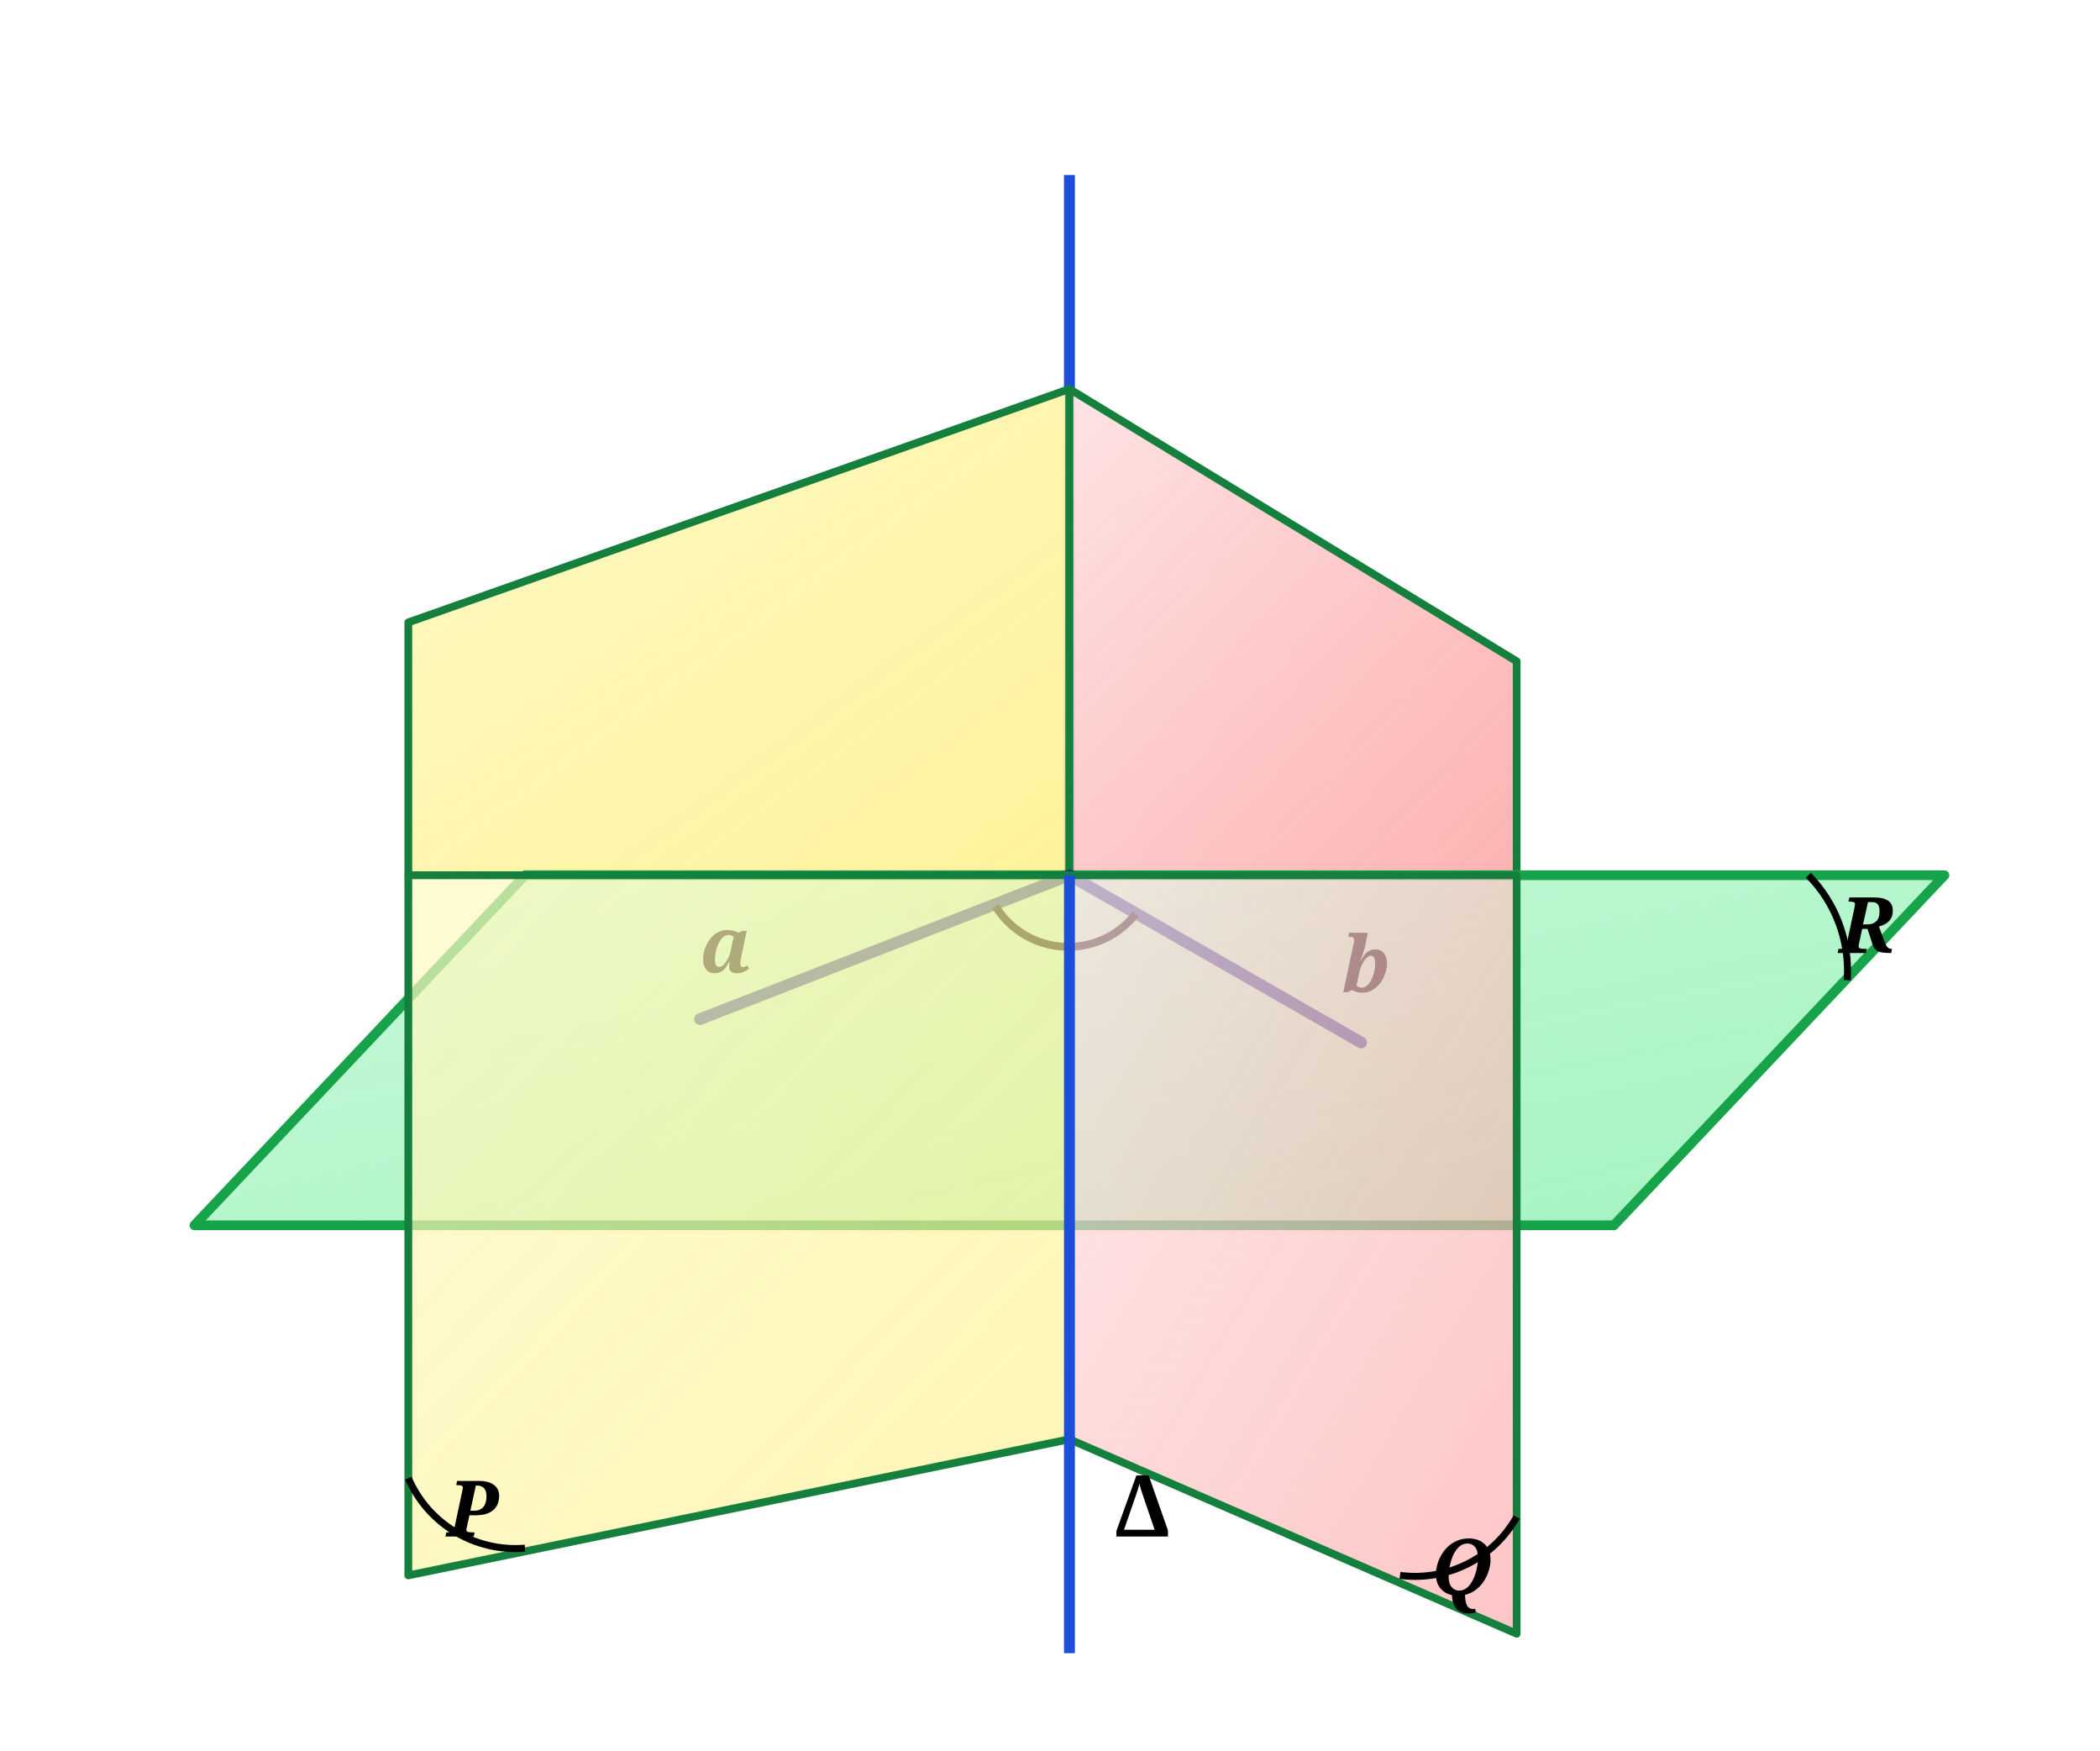
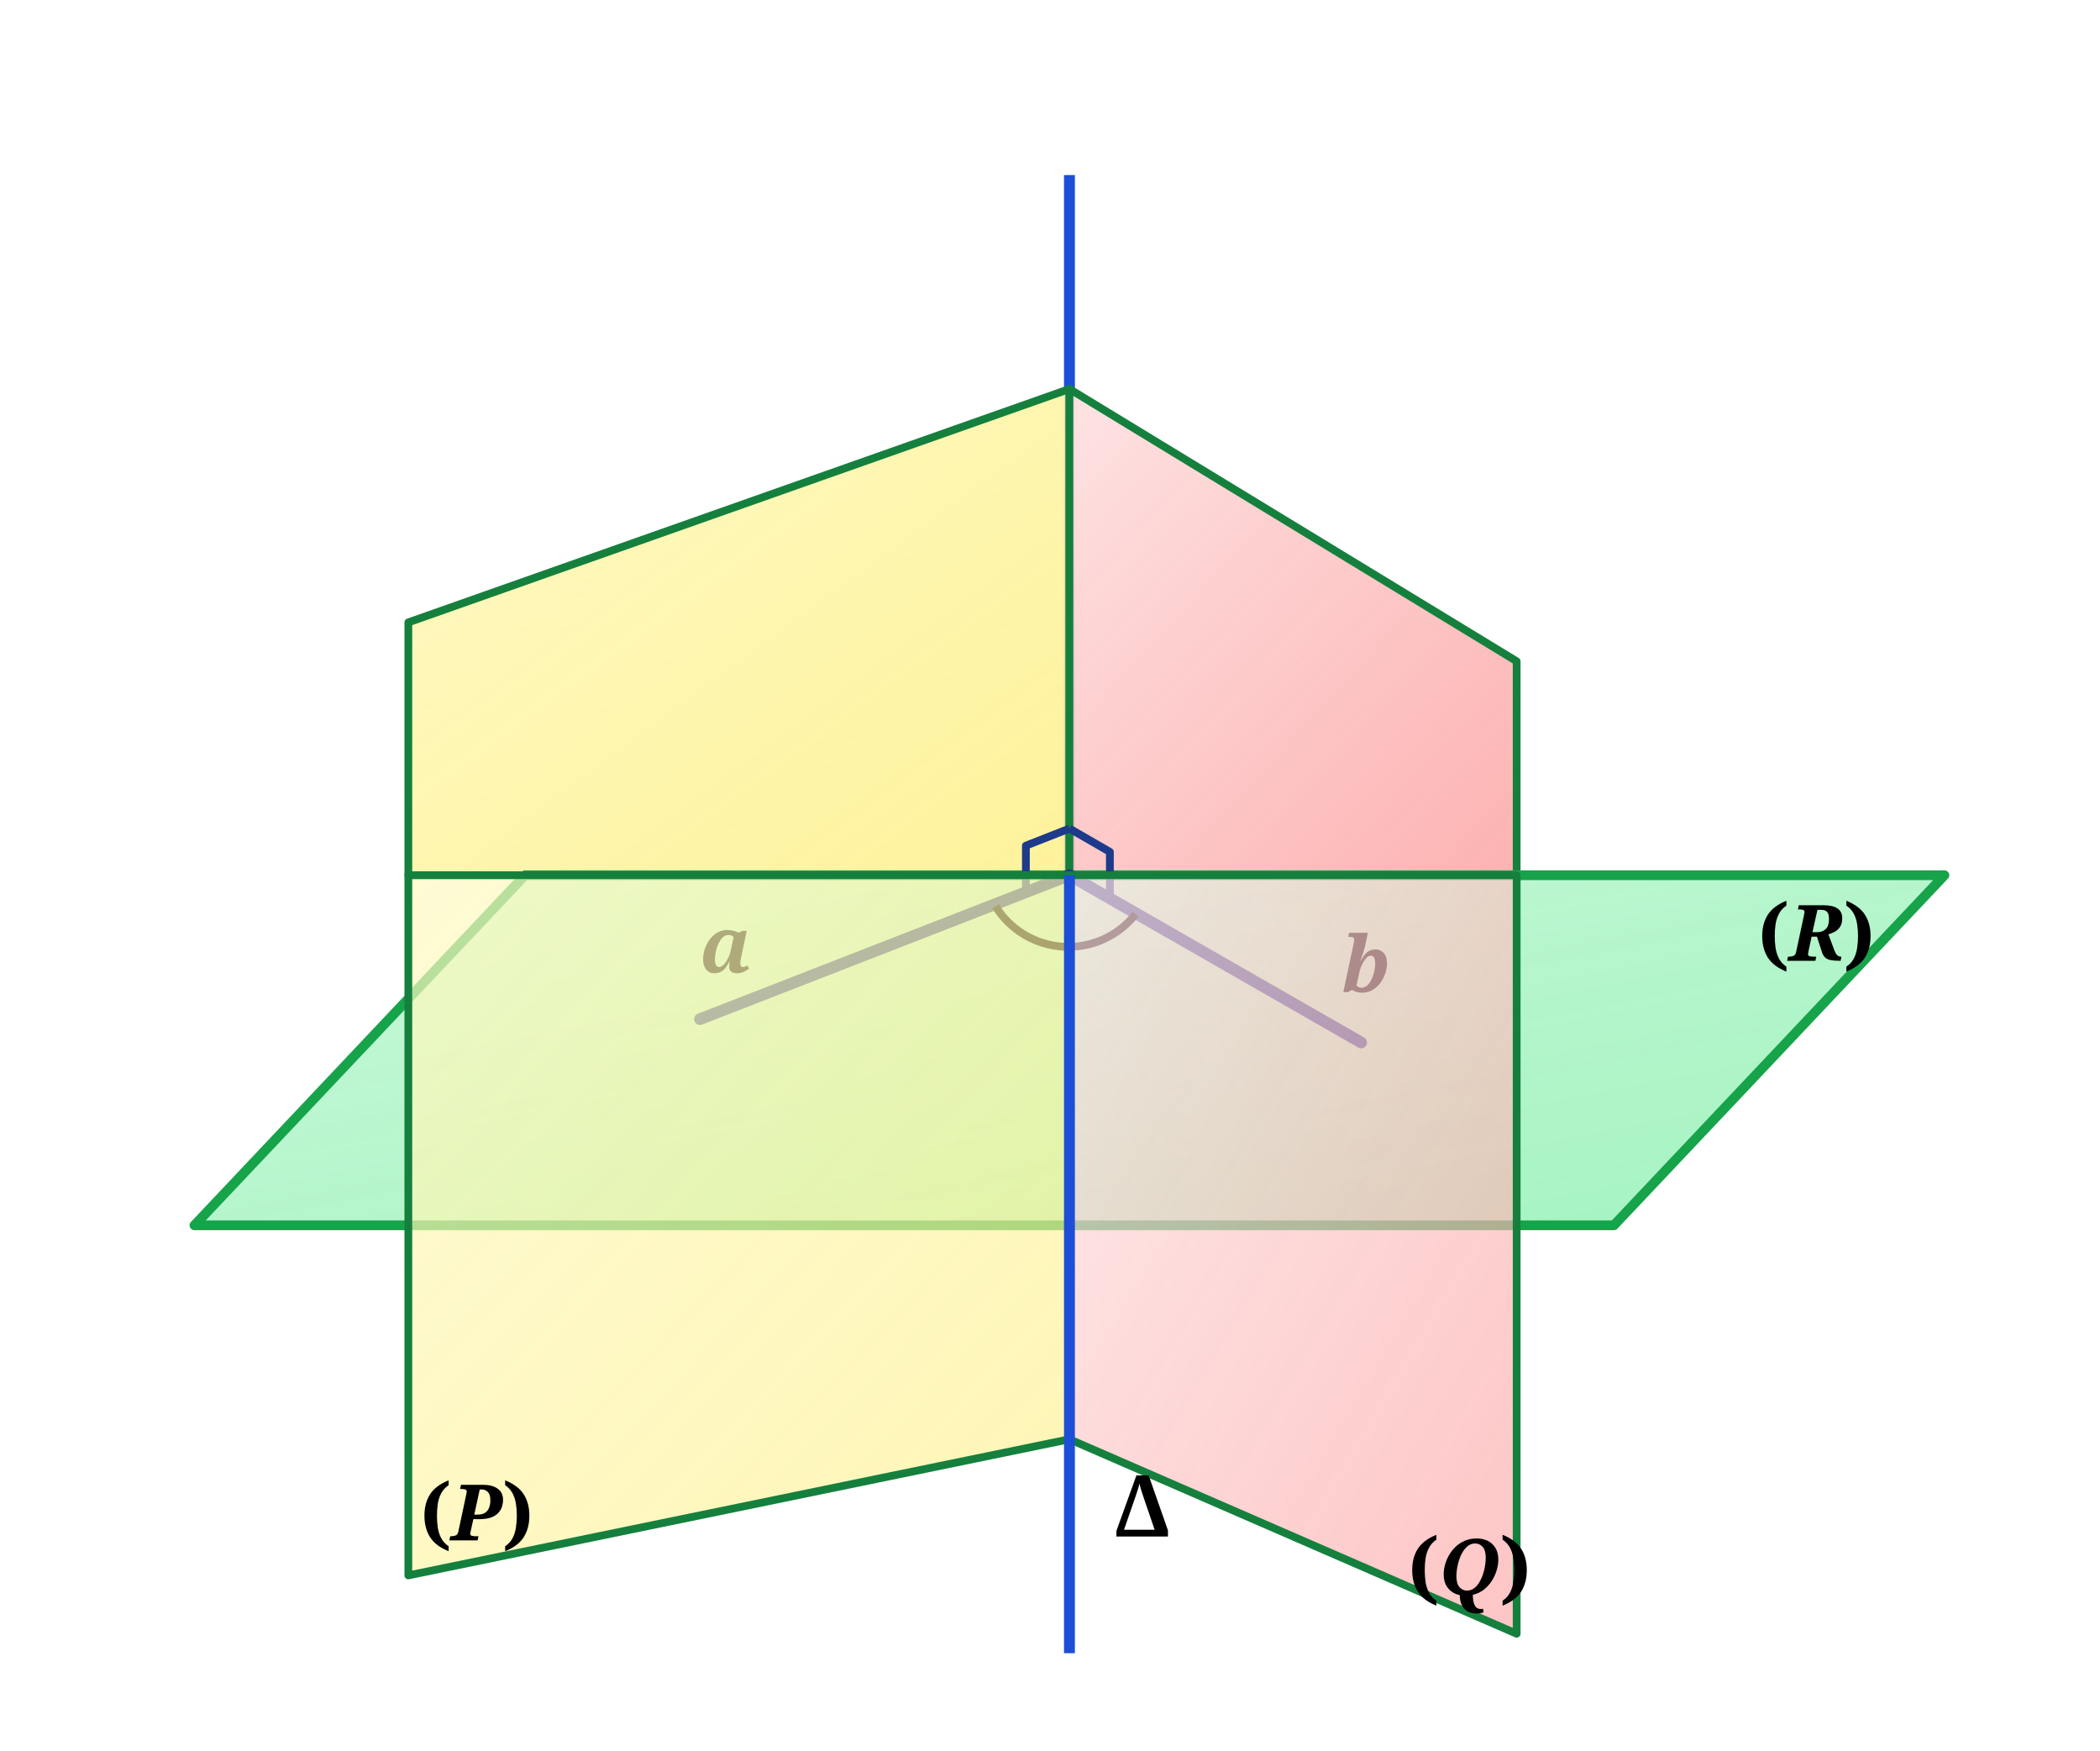
<svg xmlns="http://www.w3.org/2000/svg" viewBox="0 0 540 450" width="100%" height="auto" style="max-width:540px;display:block;margin:16px auto;">
  <defs>
    <linearGradient id="pGrad2" x1="0" y1="0" x2="1" y2="1">
      <stop offset="0%" stop-color="#fef9c3" stop-opacity="0.95" />
      <stop offset="100%" stop-color="#fef08a" stop-opacity="0.85" />
    </linearGradient>
    <linearGradient id="qGrad2" x1="0" y1="0" x2="1" y2="1">
      <stop offset="0%" stop-color="#fee2e2" stop-opacity="0.95" />
      <stop offset="100%" stop-color="#fca5a5" stop-opacity="0.85" />
    </linearGradient>
    <linearGradient id="rGrad" x1="0" y1="0" x2="1" y2="1">
      <stop offset="0%" stop-color="#bbf7d0" stop-opacity="0.8" />
      <stop offset="100%" stop-color="#86efac" stop-opacity="0.75" />
    </linearGradient>
  </defs>
  <line x1="275" y1="45" x2="275" y2="225" stroke="#1d4ed8" stroke-width="2.8" />
  <polygon points="105,160 275,100 275,225 105,225" fill="url(#pGrad2)" stroke="#15803d" stroke-width="2" stroke-linejoin="round" />
  <polygon points="275,100 390,170 390,225 275,225" fill="url(#qGrad2)" stroke="#15803d" stroke-width="2" stroke-linejoin="round" />
  <line x1="135" y1="225" x2="390" y2="225" stroke="#16a34a" stroke-width="2" stroke-dasharray="6,4" />
  <polygon points="50,315 135,225 500,225 415,315" fill="url(#rGrad)" stroke="#16a34a" stroke-width="2.5" stroke-linejoin="round" />
-   <path d="M 465,225 A 35,35 0 0,1 475,252" fill="none" stroke="#000" stroke-width="1.8" />
-   <text x="473" y="245" font-family="'STIX Two Text', serif" font-style="italic" font-weight="700" font-size="20" fill="#000">R</text>
+   <text x="452" y="247" font-family="'STIX Two Text', serif" font-weight="700" font-size="20" fill="#000">(<tspan font-style="italic">R</tspan>)</text>
  <line x1="180" y1="262" x2="275" y2="225" stroke="#1e3a8a" stroke-width="3" stroke-linecap="round" />
  <text x="180" y="250" font-family="'STIX Two Text', serif" font-style="italic" font-weight="700" font-size="20" fill="#000">a</text>
  <line x1="275" y1="225" x2="350" y2="268" stroke="#1e3a8a" stroke-width="3" stroke-linecap="round" />
  <text x="345" y="255" font-family="'STIX Two Text', serif" font-style="italic" font-weight="700" font-size="20" fill="#000">b</text>
+   <path d="M 275.0,213.0 L 263.8,217.4 L 263.8,229.4" fill="none" stroke="#1e3a8a" stroke-width="2" stroke-linejoin="round" />
+   <path d="M 275.0,213.0 L 285.4,219.0 L 285.4,231.0" fill="none" stroke="#1e3a8a" stroke-width="2" stroke-linejoin="round" />
  <path d="M 256,233 A 22,22 0 0,0 292,235" fill="none" stroke="#000" stroke-width="2" />
  <polygon points="105,225 275,225 275,370 105,405" fill="url(#pGrad2)" fill-opacity="0.75" stroke="#15803d" stroke-width="2" stroke-linejoin="round" />
-   <path d="M 105,380 A 30,30 0 0,0 135,398" fill="none" stroke="#000" stroke-width="1.8" />
-   <text x="115" y="395" font-family="'STIX Two Text', serif" font-style="italic" font-weight="700" font-size="20" fill="#000">P</text>
+   <text x="108" y="396" font-family="'STIX Two Text', serif" font-weight="700" font-size="20" fill="#000">(<tspan font-style="italic">P</tspan>)</text>
  <polygon points="275,225 390,225 390,420 275,370" fill="url(#qGrad2)" fill-opacity="0.75" stroke="#15803d" stroke-width="2" stroke-linejoin="round" />
-   <path d="M 360,405 A 30,30 0 0,0 390,390" fill="none" stroke="#000" stroke-width="1.8" />
-   <text x="368" y="410" font-family="'STIX Two Text', serif" font-style="italic" font-weight="700" font-size="20" fill="#000">Q</text>
+   <text x="362" y="410" font-family="'STIX Two Text', serif" font-weight="700" font-size="20" fill="#000">(<tspan font-style="italic">Q</tspan>)</text>
  <line x1="275" y1="225" x2="275" y2="425" stroke="#1d4ed8" stroke-width="2.8" />
  <text x="286" y="395" font-family="'STIX Two Text', serif" font-size="22" font-weight="700" fill="#000">Δ</text>
</svg>
